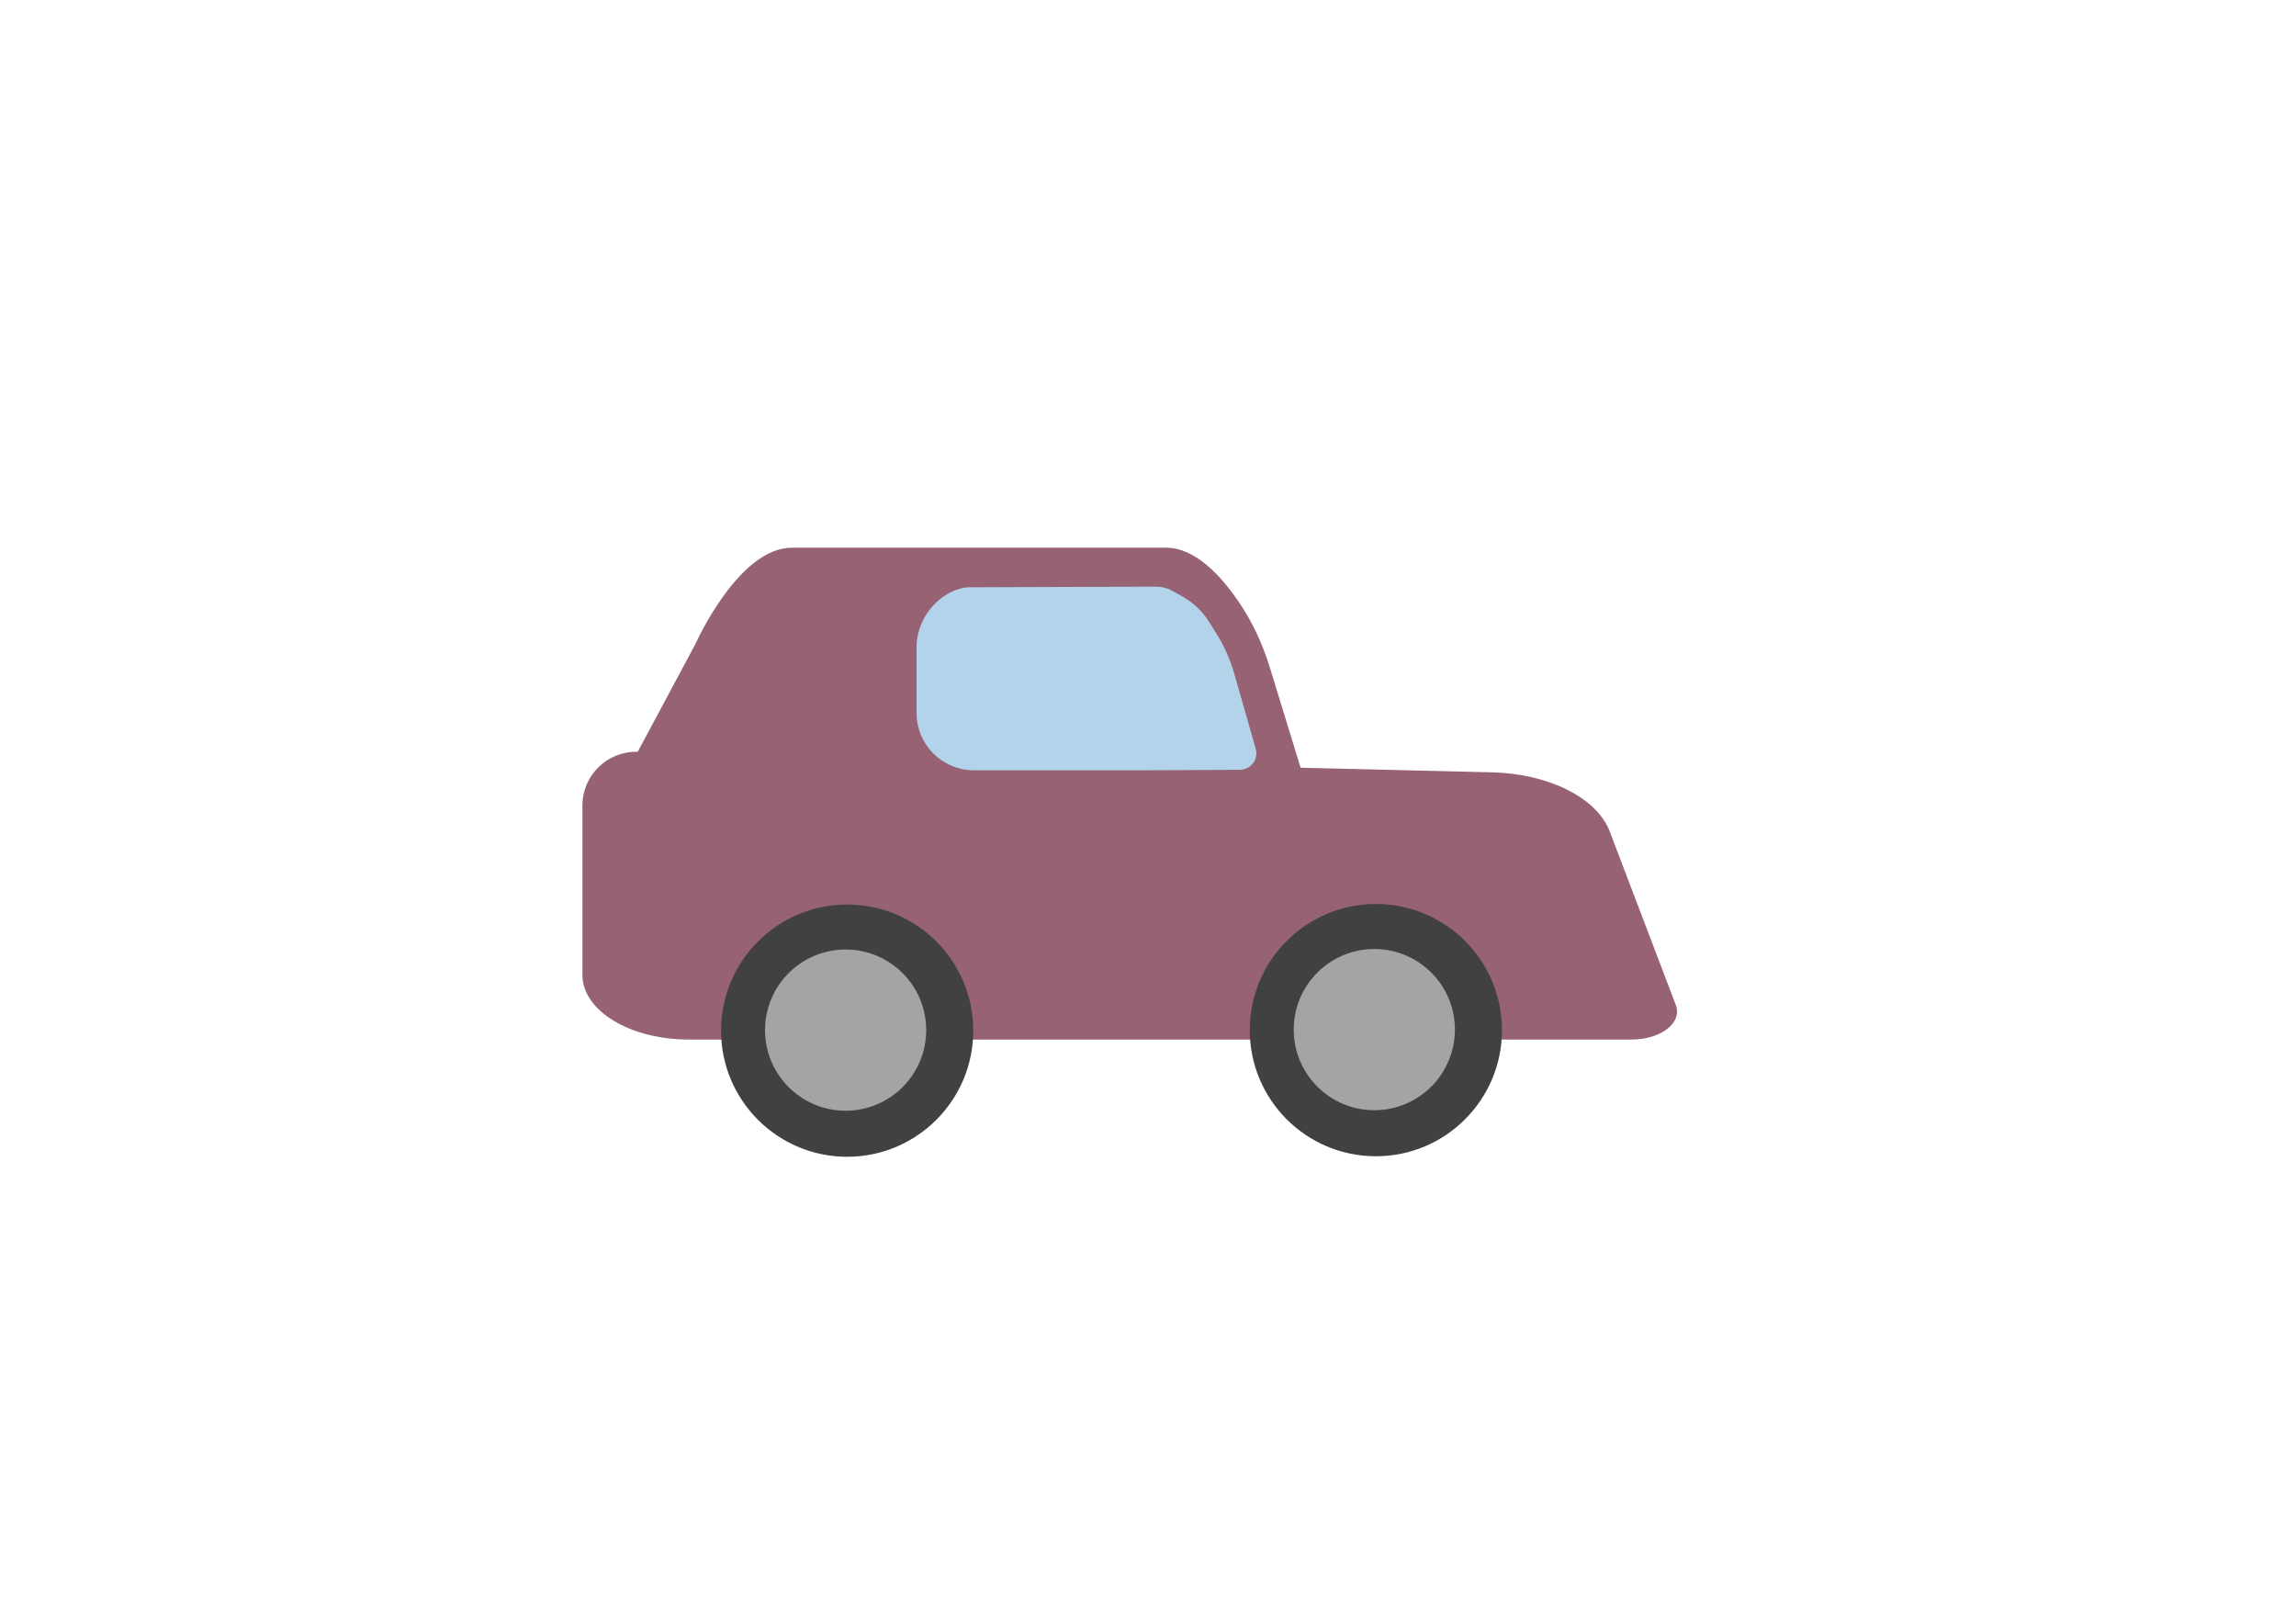
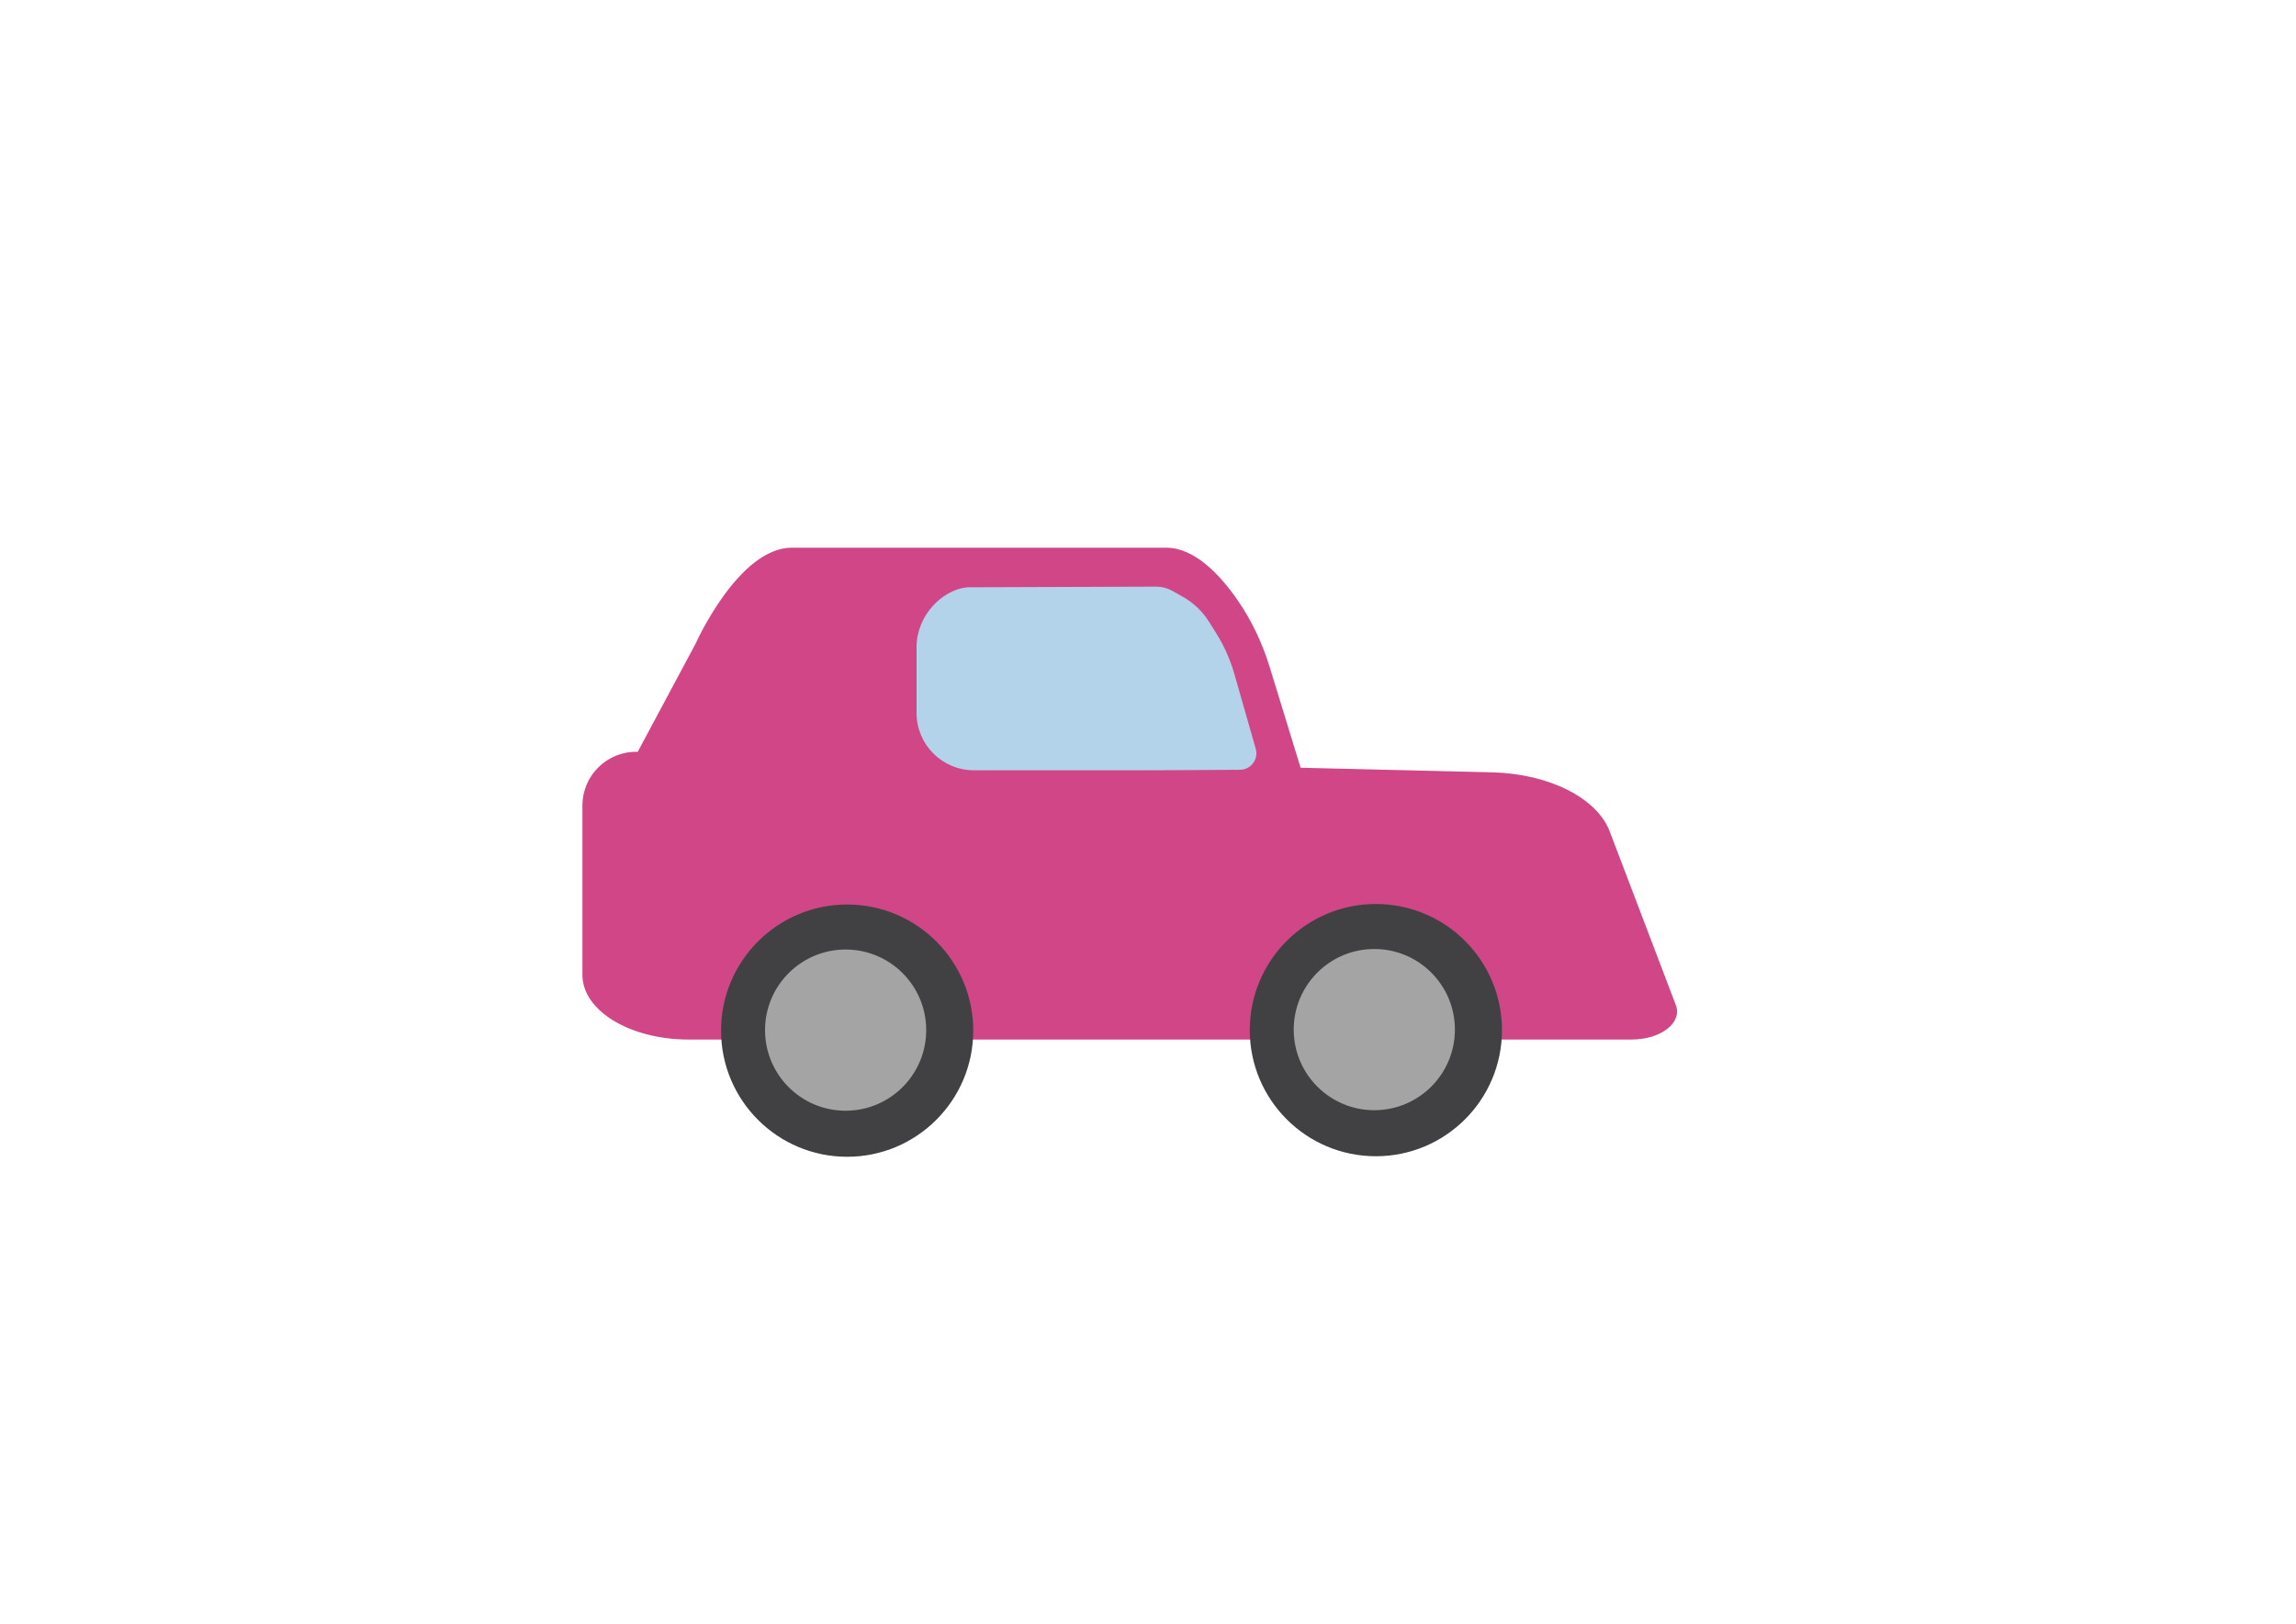
<svg xmlns="http://www.w3.org/2000/svg" id="Ebene_1" data-name="Ebene 1" viewBox="0 0 841.89 595.28">
  <defs>
    <style>
      .cls-1 {
        fill: #414144;
        stroke: #414144;
      }

      .cls-1, .cls-2, .cls-3, .cls-4 {
        stroke-miterlimit: 10;
      }

      .cls-2 {
-         fill: #966274;
-         stroke: #966274;
+         fill: #d04686;
+         stroke: #d04686;
      }

      .cls-3 {
        fill: #a5a4a4;
        stroke: #a5a4a4;
      }

      .cls-4 {
        fill: #b2d3ea;
        stroke: #b2d3ea;
      }
    </style>
  </defs>
  <path class="cls-2" d="M614.02,368.65l-24.24-63.66c-4.61-12.1-22.07-20.84-42.63-21.34l-70.16-1.69c-.28,0-.52-.19-.6-.46l-11.28-36.73c-2.62-8.53-6.4-16.68-11.44-24.04-6.39-9.33-15.7-19.44-26.07-19.44h-137.21c-19.11,0-34.63,34.33-34.86,34.86,0,.01,0,.01-.01.03l-21.2,39.6c-.12.21-.34.35-.59.34h0c-10.79-.26-19.67,8.41-19.67,19.2v62.09c0,12.82,17.21,23.2,38.44,23.2h345.74c10.41,0,18.12-5.85,15.79-11.97Z" />
  <circle class="cls-1" cx="504.5" cy="377.66" r="45.74" />
  <circle class="cls-3" cx="503.93" cy="377.47" r="29.05" />
  <path class="cls-4" d="M418.67,281.9h-61.57c-11.33,0-20.52-9.19-20.52-20.52v-24.14c0-11.33,9.19-20.52,18.11-21.43l69.29-.24c1.96,0,3.89.49,5.59,1.45l3.78,2.12c3.93,2.2,7.24,5.36,9.62,9.18l2.62,4.19c2.86,4.57,5.06,9.52,6.54,14.71l7.84,27.43c1.01,3.52-1.61,7.03-5.27,7.06-10.13.07-28.12.2-36.04.2Z" />
  <circle class="cls-1" cx="310.63" cy="377.85" r="45.74" />
  <circle class="cls-3" cx="310.07" cy="377.66" r="29.05" />
</svg>
